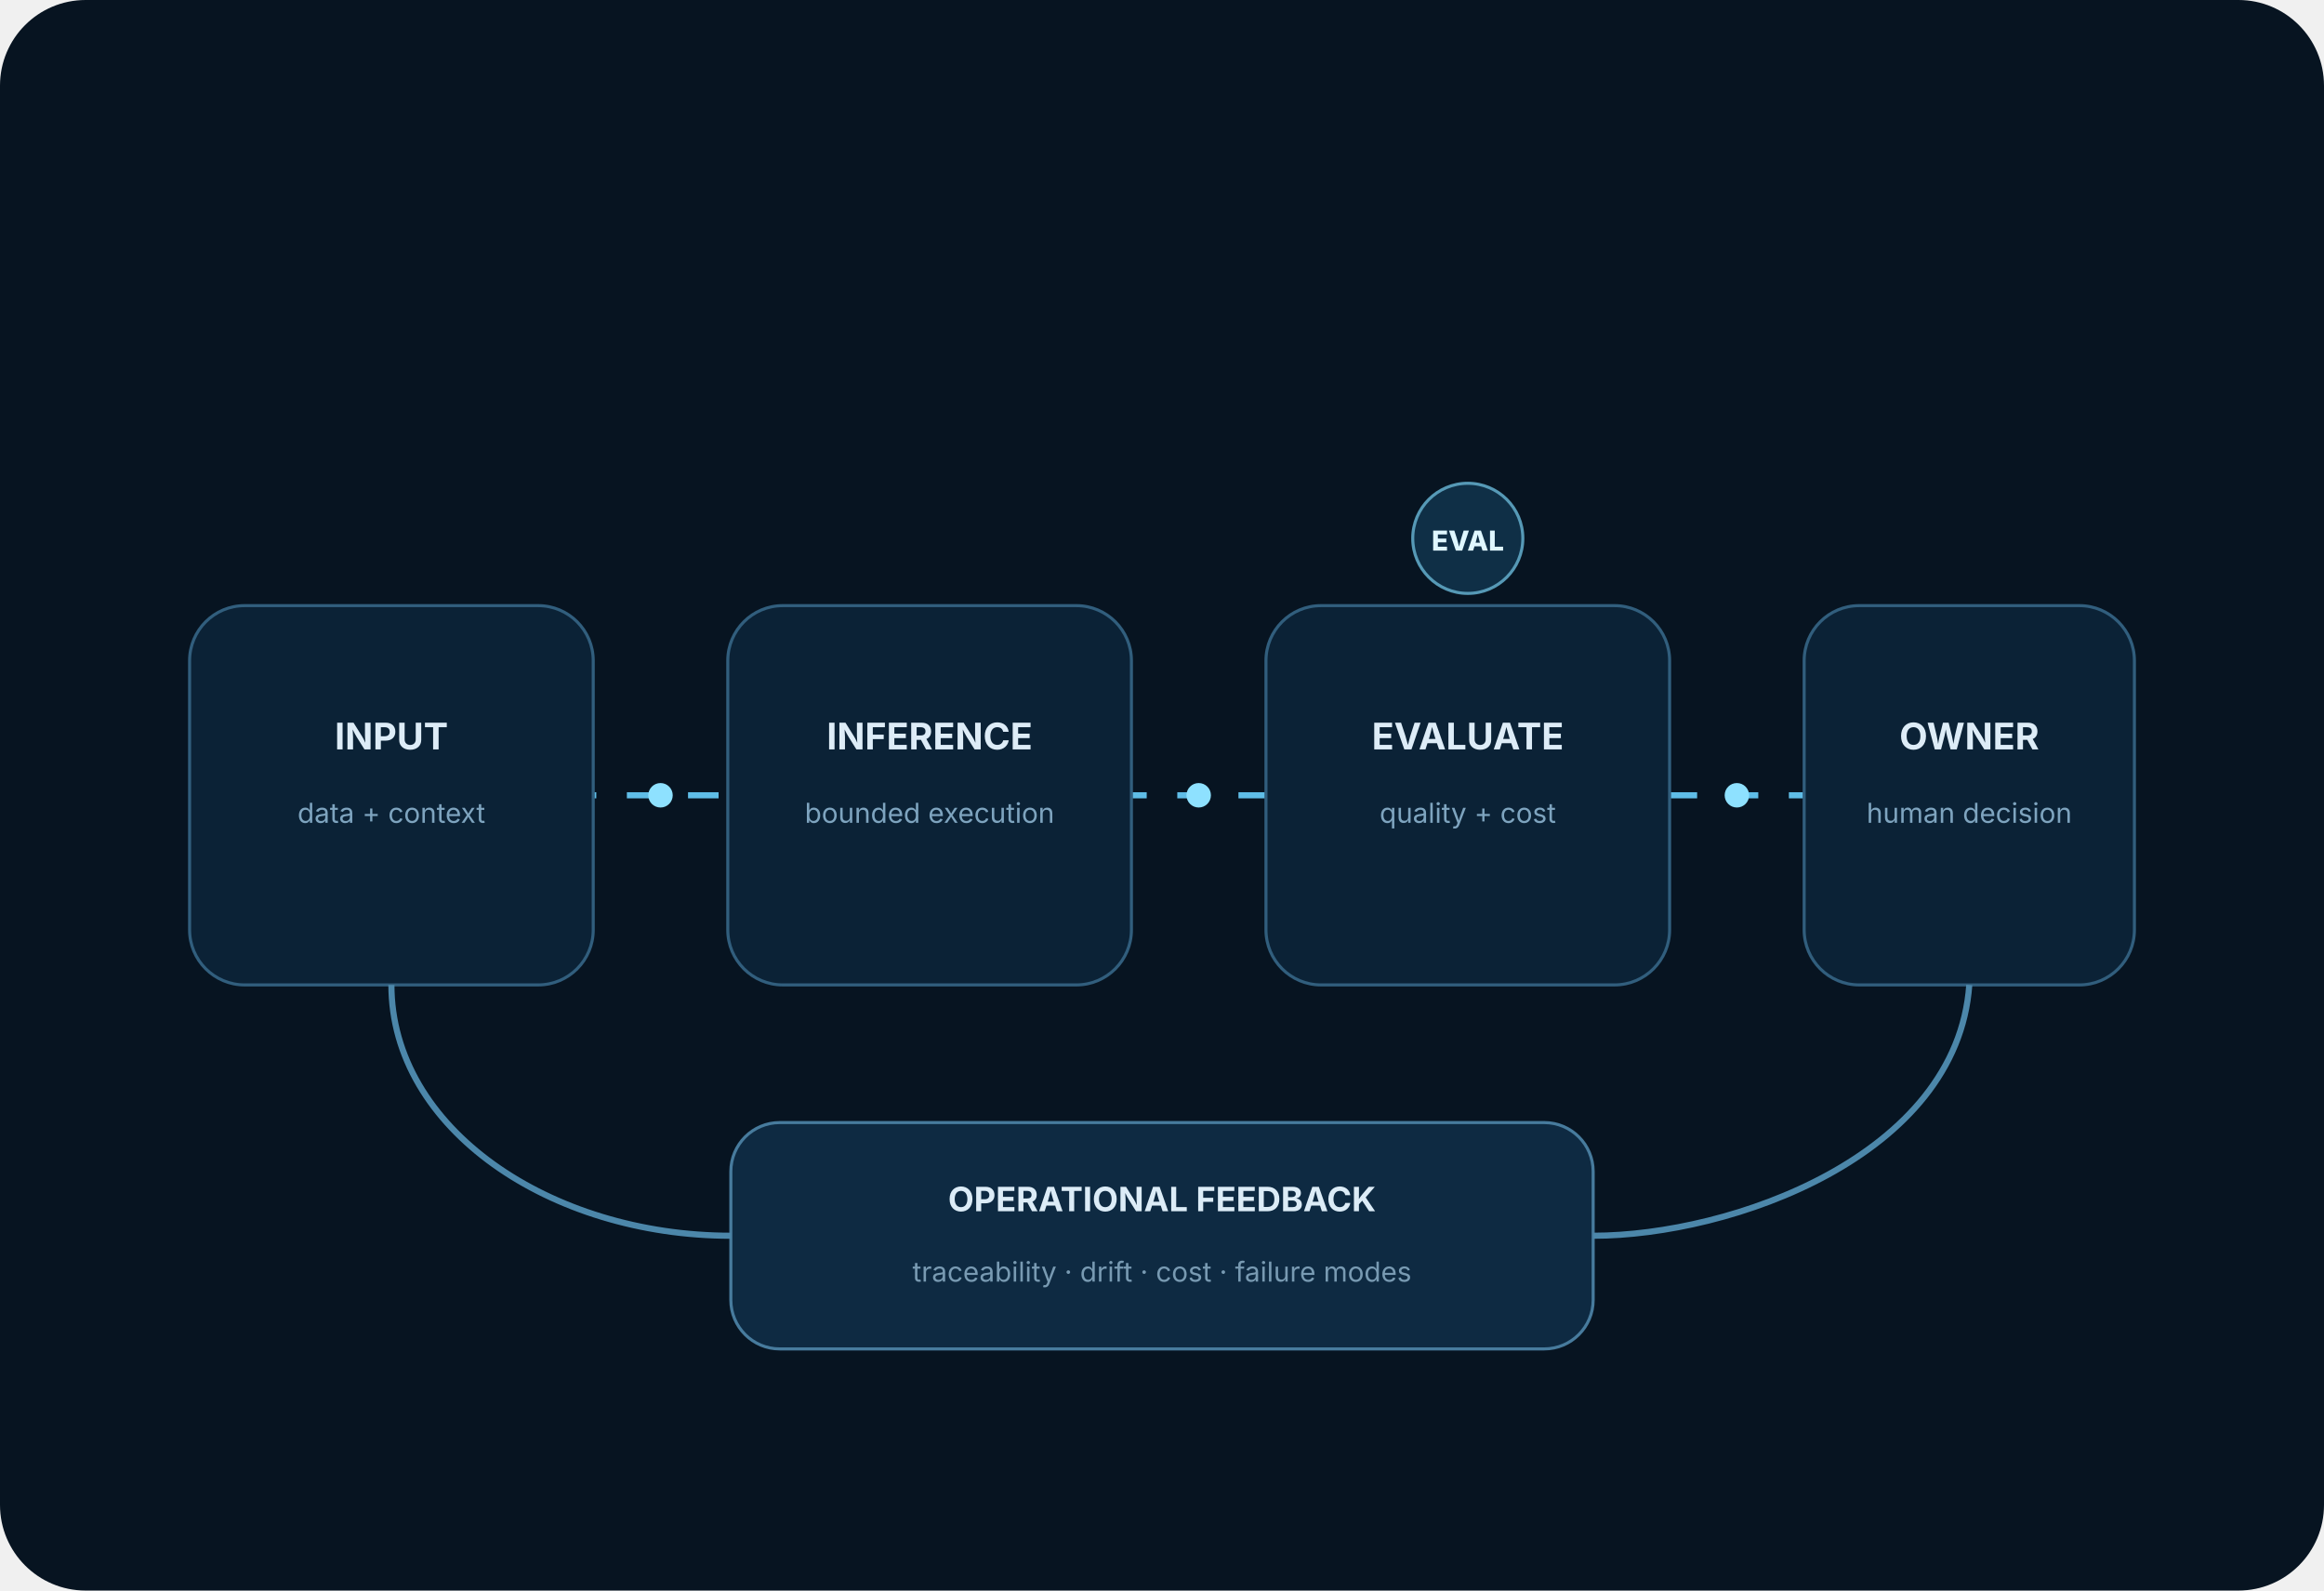
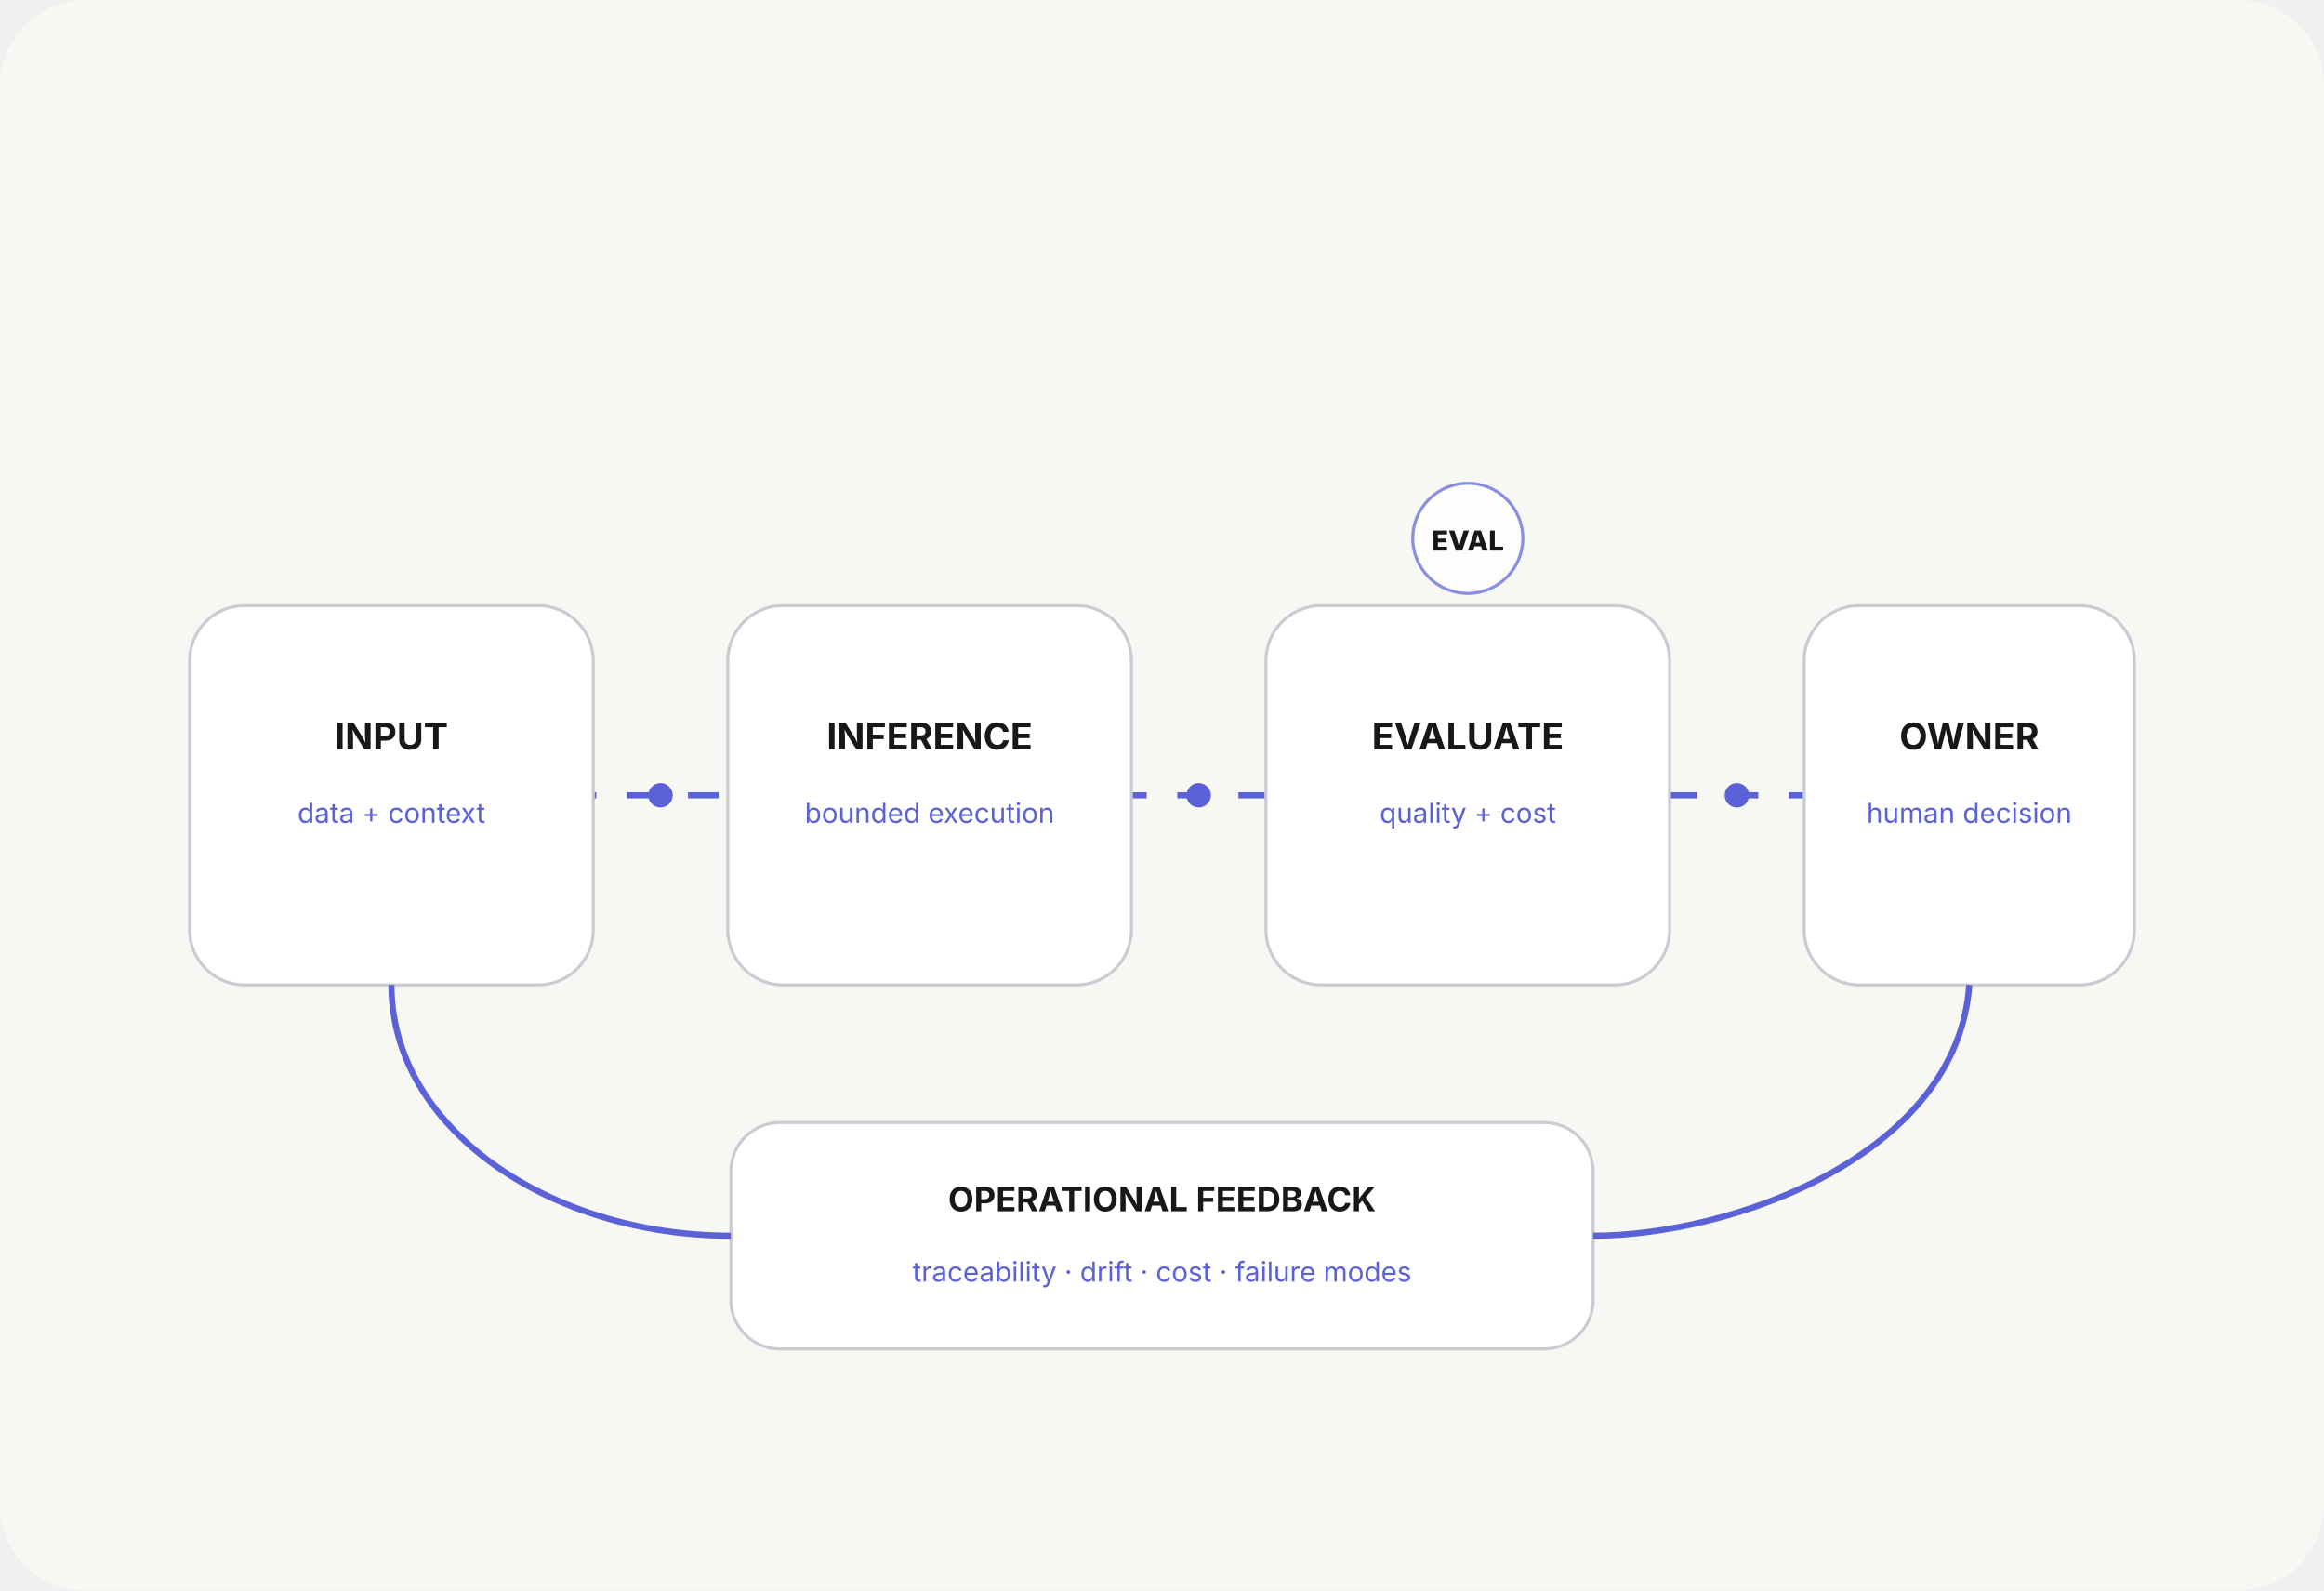
<svg xmlns="http://www.w3.org/2000/svg" viewBox="0 0 760 520" role="img" aria-labelledby="title desc">
  <style>
.trace{stroke-dasharray:10 10;animation:trace 8s linear infinite}.score{animation:score 4s ease-in-out infinite}
@keyframes trace{to{stroke-dashoffset:-80}}@keyframes score{50%{opacity:1;transform:scale(1.05)}}@media(prefers-reduced-motion:reduce){.trace,.score{animation:none}}
</style>
-   <rect width="760" height="520" rx="28" fill="#071421" />
-   <path class="trace" d="M105 260H655" fill="none" stroke="#5fbde7" stroke-width="2" />
-   <g fill="#0b2236" stroke="#315e7d">
+   <rect width="760" height="520" rx="28" fill="#f7f7f4" />
+   <path class="trace" d="M105 260H655" fill="none" stroke="#5b61d6" stroke-width="2" />
+   <g fill="#ffffff" stroke="#c9cdd3">
    <rect x="62" y="198" width="132" height="124" rx="18" />
    <rect x="238" y="198" width="132" height="124" rx="18" />
    <rect x="414" y="198" width="132" height="124" rx="18" />
    <rect x="590" y="198" width="108" height="124" rx="18" />
  </g>
-   <g fill="#ddecf7" font-family="Inter,Arial,sans-serif" text-anchor="middle">
+   <g fill="#17181a" font-family="Inter,Arial,sans-serif" text-anchor="middle">
    <text x="128" y="245" font-size="12" font-weight="700">INPUT</text>
-     <text x="128" y="269" font-size="9" fill="#7ea4bf">data + context</text>
+     <text x="128" y="269" font-size="9" fill="#5b61d6">data + context</text>
    <text x="304" y="245" font-size="12" font-weight="700">INFERENCE</text>
-     <text x="304" y="269" font-size="9" fill="#7ea4bf">bounded execution</text>
+     <text x="304" y="269" font-size="9" fill="#5b61d6">bounded execution</text>
    <text x="480" y="245" font-size="12" font-weight="700">EVALUATE</text>
-     <text x="480" y="269" font-size="9" fill="#7ea4bf">quality + cost</text>
+     <text x="480" y="269" font-size="9" fill="#5b61d6">quality + cost</text>
    <text x="644" y="245" font-size="12" font-weight="700">OWNER</text>
-     <text x="644" y="269" font-size="9" fill="#7ea4bf">human decision</text>
+     <text x="644" y="269" font-size="9" fill="#5b61d6">human decision</text>
  </g>
-   <g fill="#8ee1ff">
+   <g fill="#5b61d6">
    <circle cx="216" cy="260" r="4" />
    <circle cx="392" cy="260" r="4" />
    <circle cx="568" cy="260" r="4" />
  </g>
-   <rect x="239" y="367" width="282" height="74" rx="16" fill="#0e2a42" stroke="#477b9d" />
-   <text x="380" y="396" fill="#dcecf7" font-family="Inter,Arial,sans-serif" font-size="11" font-weight="700" text-anchor="middle">OPERATIONAL FEEDBACK</text>
-   <text x="380" y="419" fill="#789ab2" font-family="Inter,Arial,sans-serif" font-size="9" text-anchor="middle">traceability · drift · cost · failure modes</text>
-   <path d="M644 322C640 378 566 404 521 404M239 404C180 404 128 369 128 322" fill="none" stroke="#4c87aa" stroke-width="2" />
-   <circle class="score" cx="480" cy="176" r="18" fill="#123a55" stroke="#77d2f5" opacity=".7" />
-   <text x="480" y="180" fill="#dff7ff" font-family="Inter,Arial,sans-serif" font-size="9" font-weight="800" text-anchor="middle">EVAL</text>
+   <rect x="239" y="367" width="282" height="74" rx="16" fill="#ffffff" stroke="#c9cdd3" />
+   <text x="380" y="396" fill="#17181a" font-family="Inter,Arial,sans-serif" font-size="11" font-weight="700" text-anchor="middle">OPERATIONAL FEEDBACK</text>
+   <text x="380" y="419" fill="#5b61d6" font-family="Inter,Arial,sans-serif" font-size="9" text-anchor="middle">traceability · drift · cost · failure modes</text>
+   <path d="M644 322C640 378 566 404 521 404M239 404C180 404 128 369 128 322" fill="none" stroke="#5b61d6" stroke-width="2" />
+   <circle class="score" cx="480" cy="176" r="18" fill="#ffffff" stroke="#5b61d6" opacity=".7" />
+   <text x="480" y="180" fill="#17181a" font-family="Inter,Arial,sans-serif" font-size="9" font-weight="800" text-anchor="middle">EVAL</text>
</svg>
